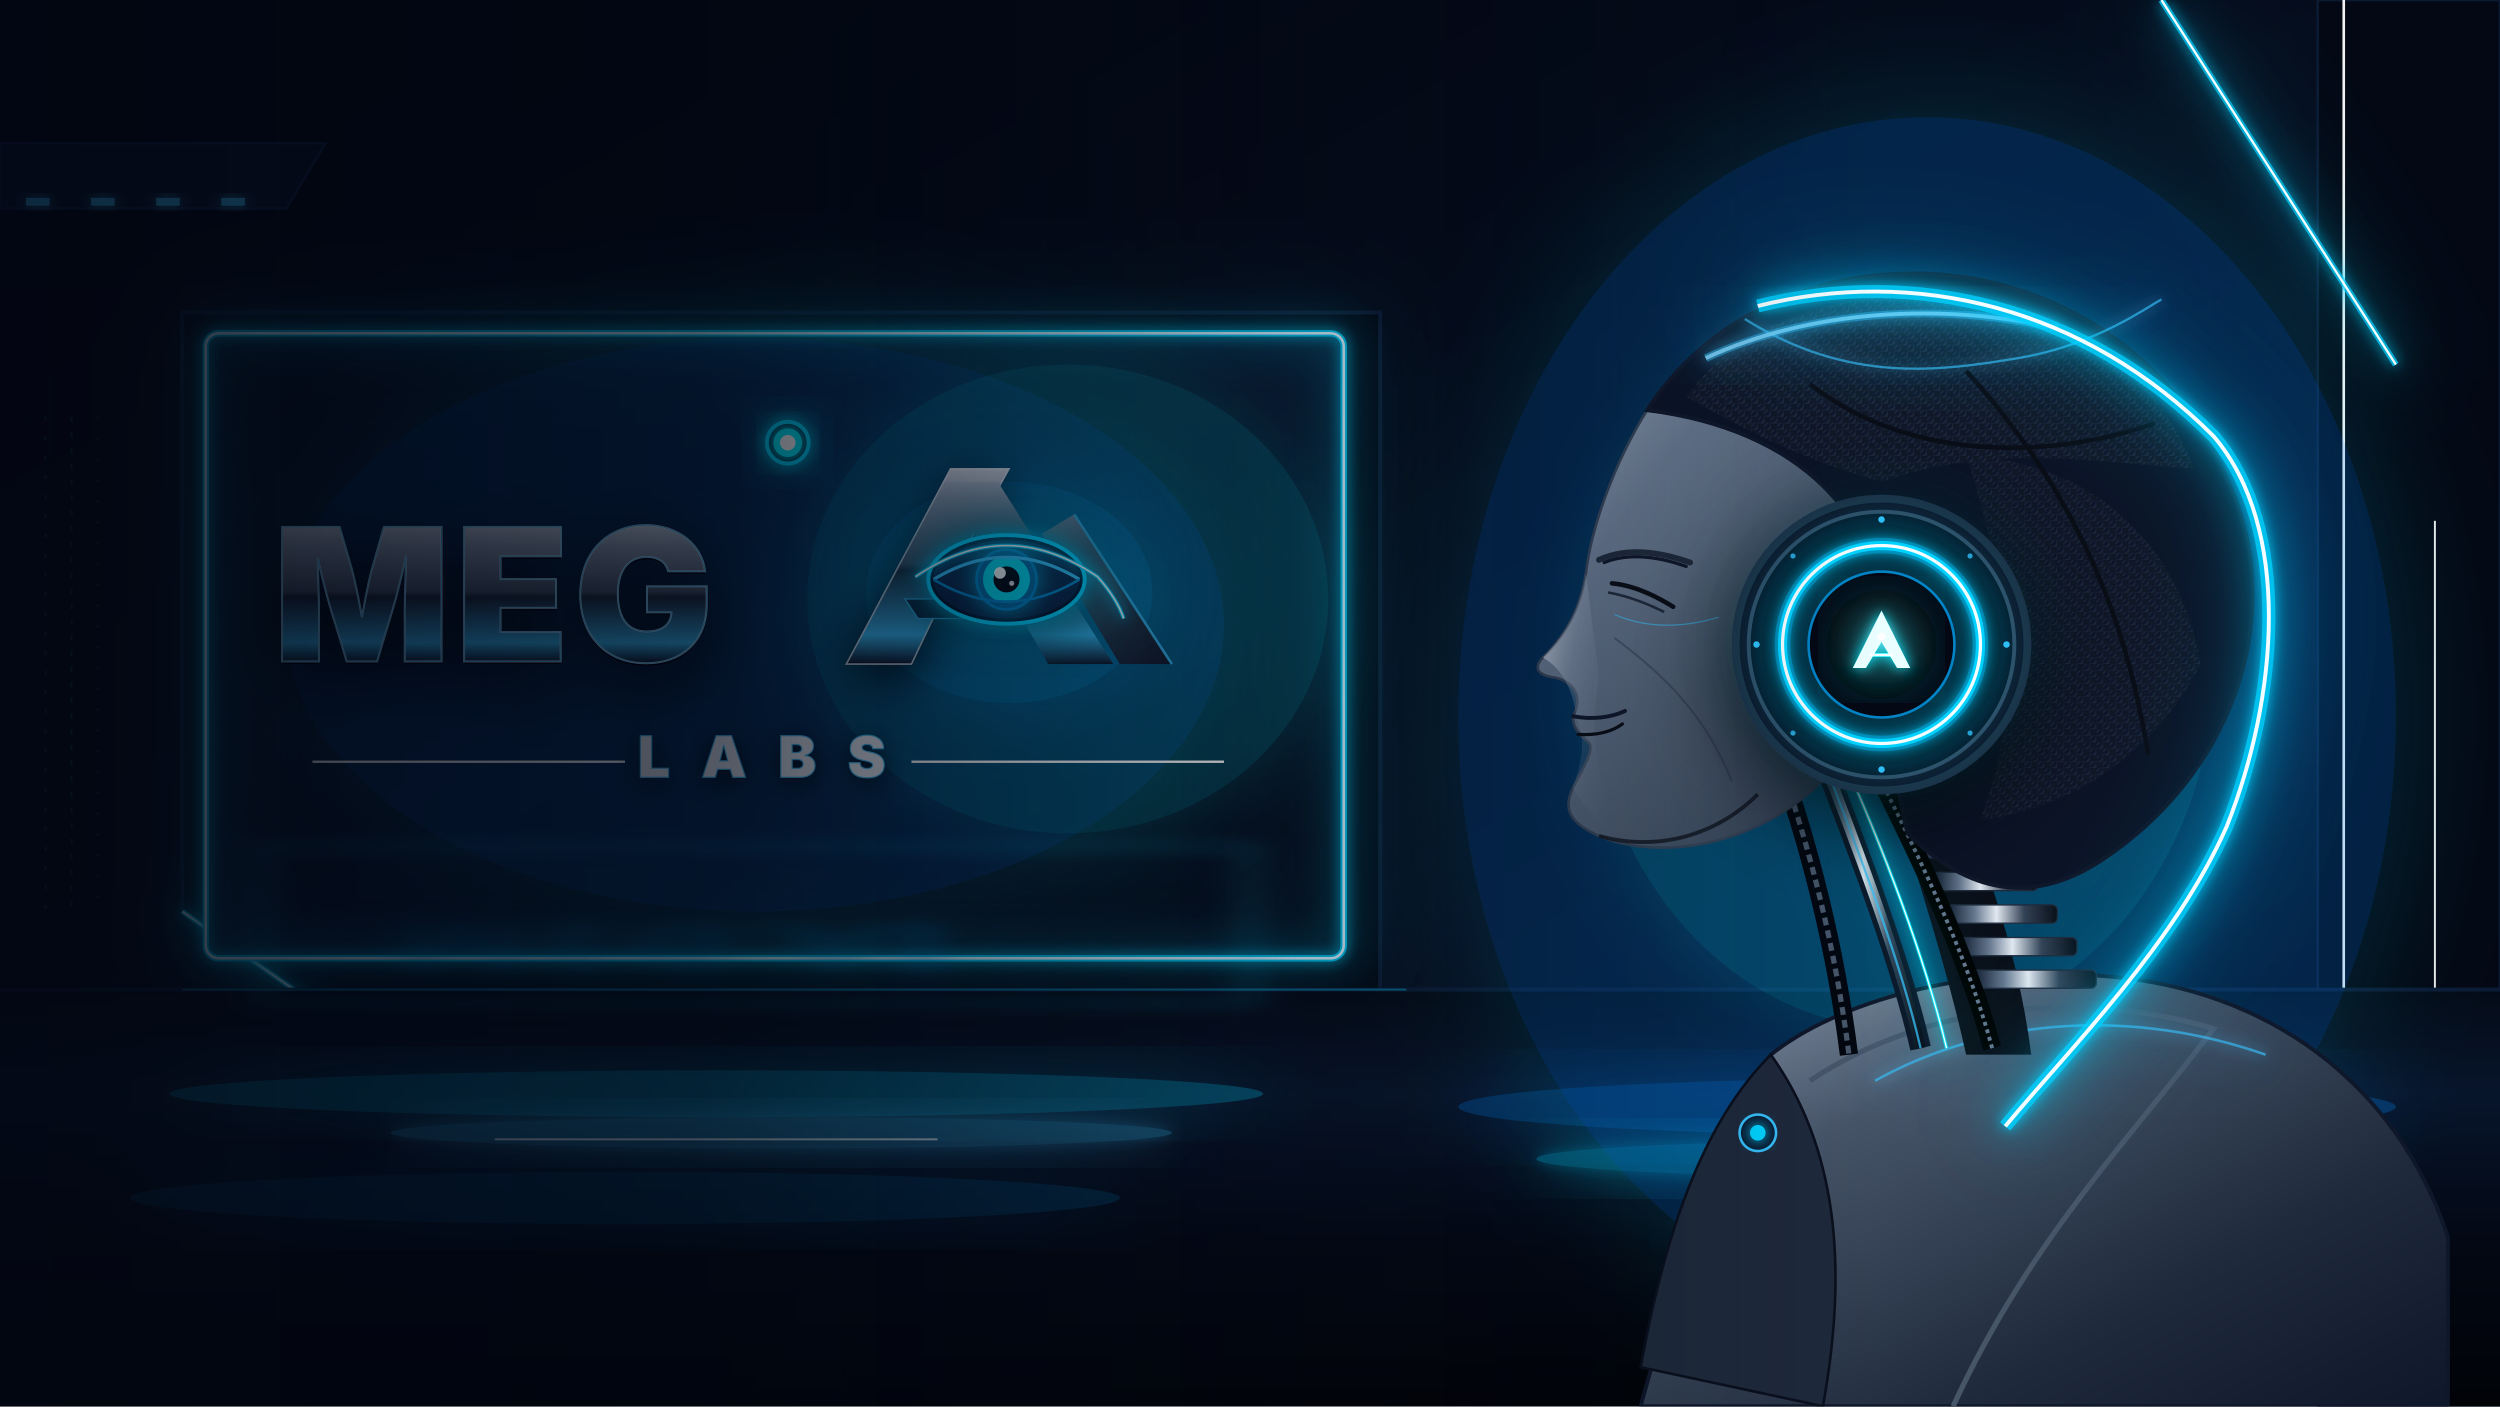
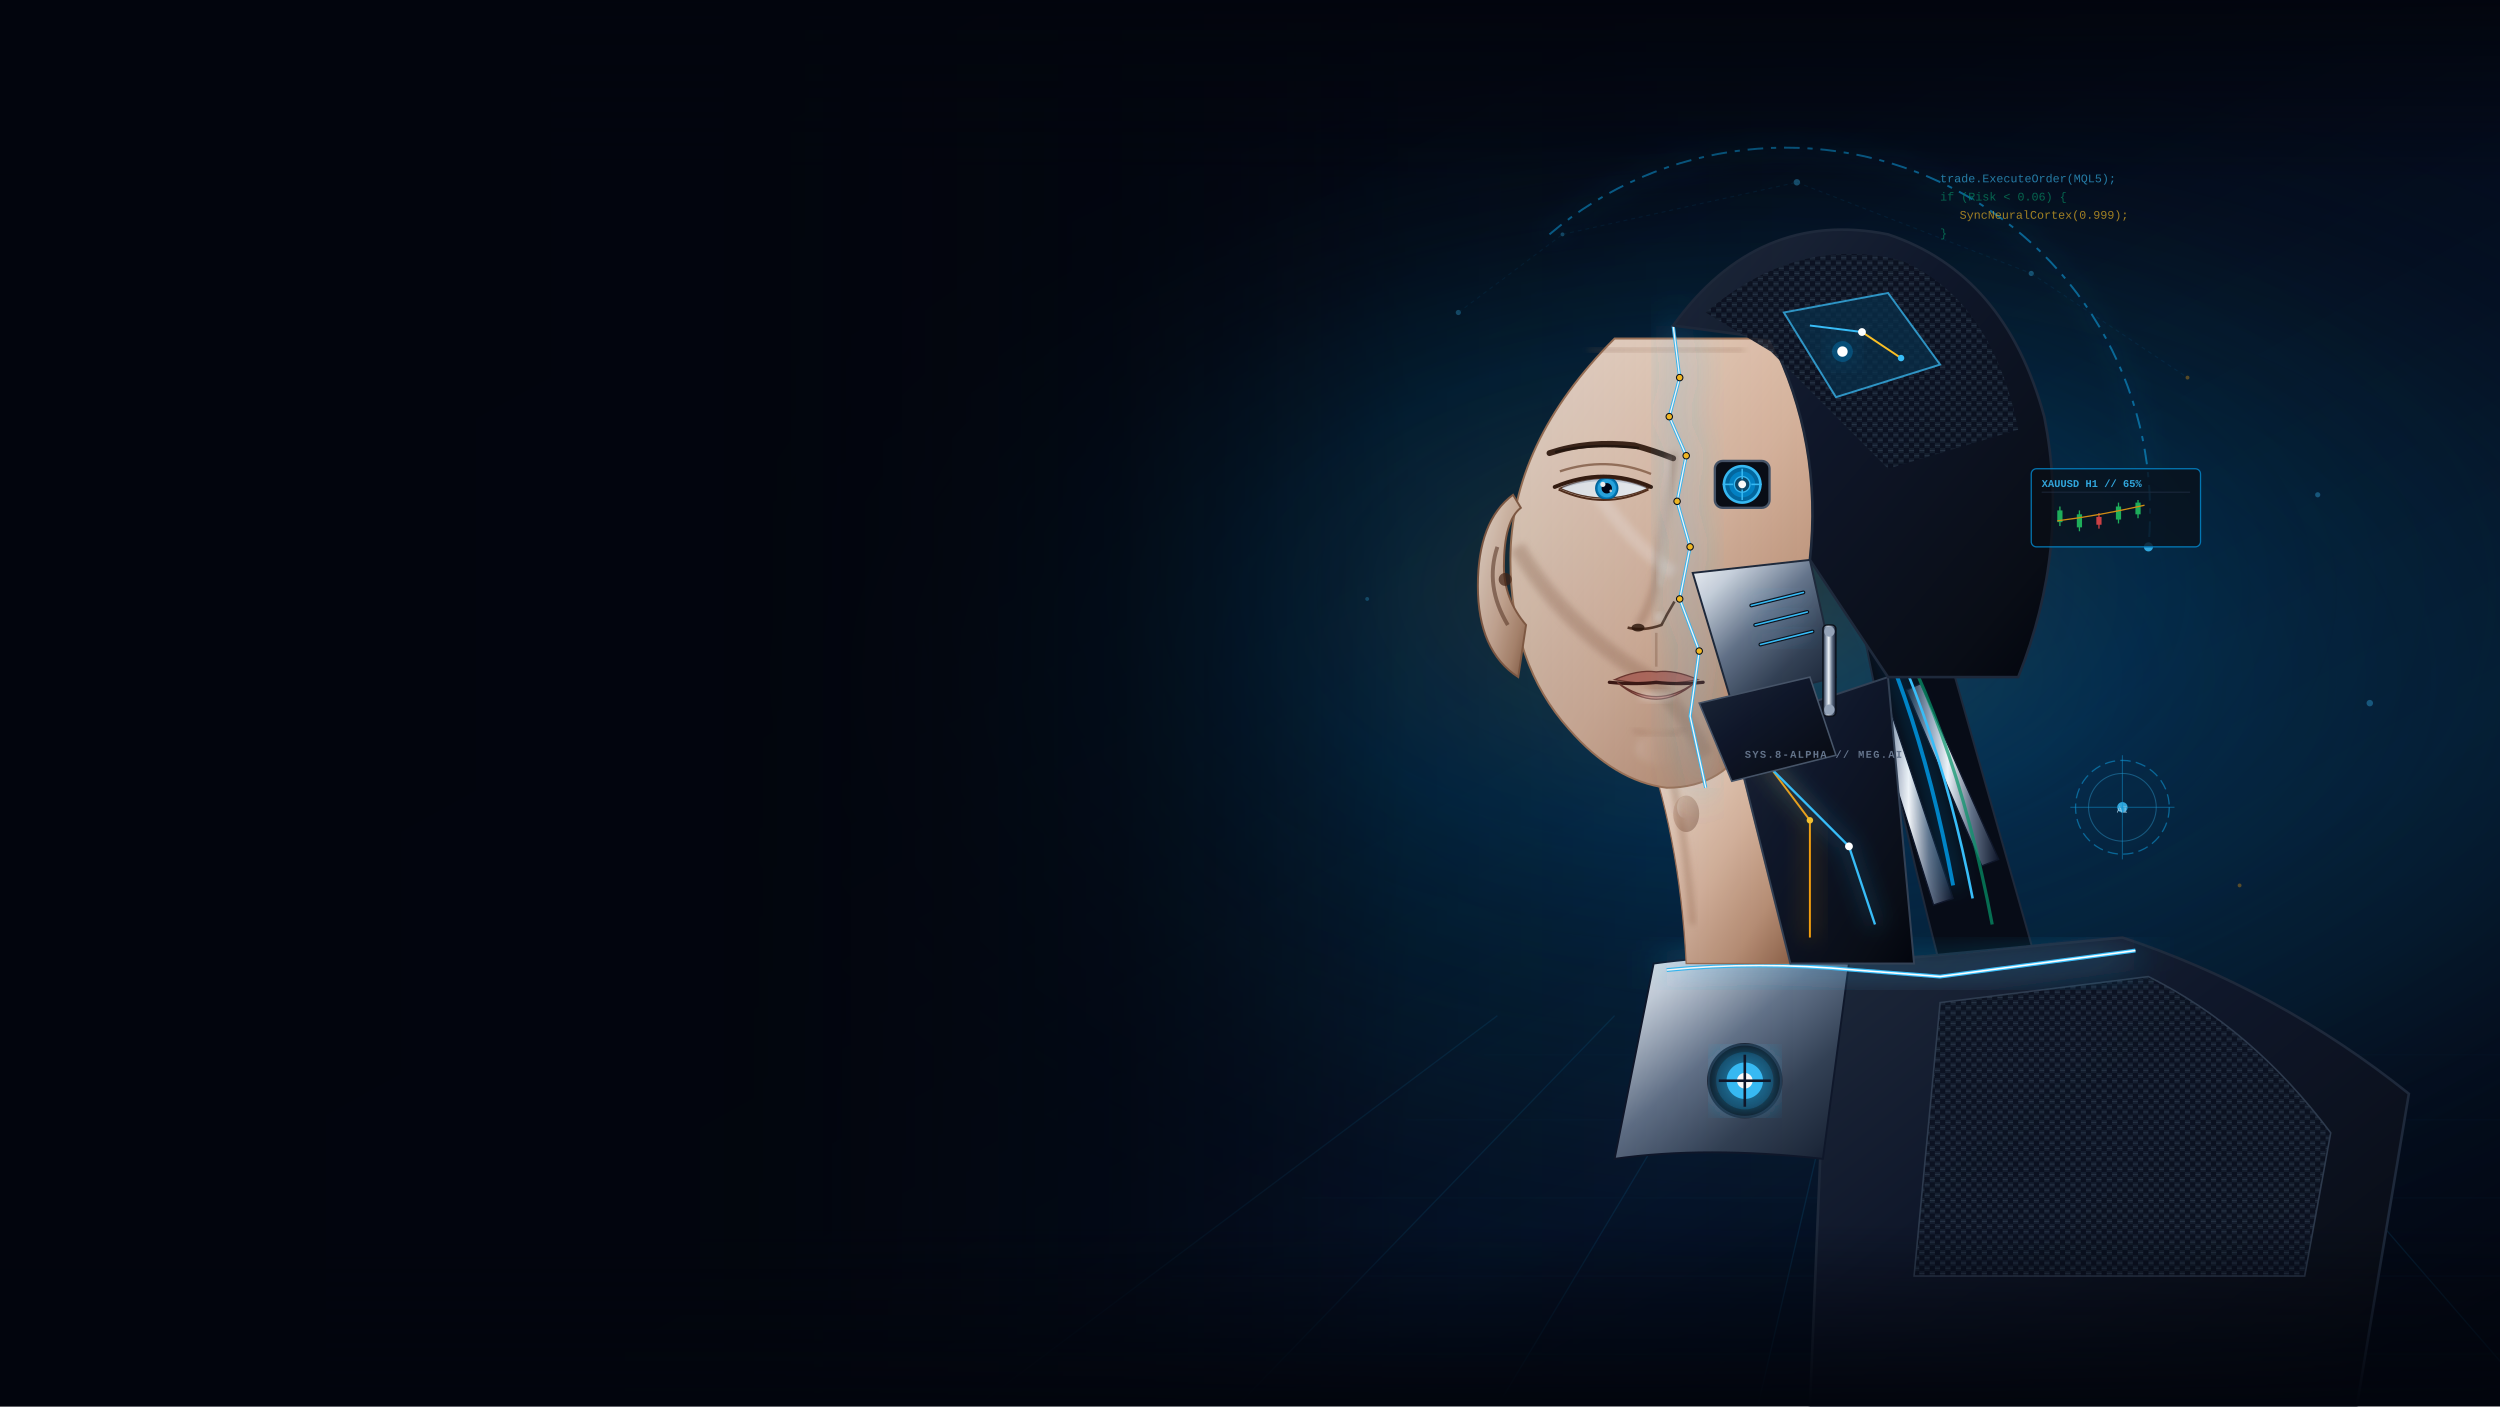
<svg xmlns="http://www.w3.org/2000/svg" viewBox="0 0 1920 1080" width="100%" height="100%" preserveAspectRatio="xMidYMid slice">
  <defs>
-     <linearGradient id="bgChamber" x1="0%" y1="0%" x2="100%" y2="100%">
+     <linearGradient id="bgCosmicChamber" x1="0%" y1="0%" x2="100%" y2="100%">
      <stop offset="0%" stop-color="#02050d" />
-       <stop offset="35%" stop-color="#040a18" />
-       <stop offset="70%" stop-color="#061226" />
-       <stop offset="100%" stop-color="#02040a" />
-     </linearGradient>
-     <linearGradient id="floorGrad" x1="0%" y1="0%" x2="0%" y2="100%">
-       <stop offset="0%" stop-color="#040b17" />
-       <stop offset="25%" stop-color="#07152b" />
-       <stop offset="60%" stop-color="#030814" />
-       <stop offset="100%" stop-color="#010307" />
-     </linearGradient>
-     <linearGradient id="wallPanelBg" x1="0%" y1="0%" x2="100%" y2="100%">
-       <stop offset="0%" stop-color="#050d1d" />
-       <stop offset="50%" stop-color="#08152b" />
-       <stop offset="100%" stop-color="#040a17" />
-     </linearGradient>
-     <pattern id="carbonFiberPattern" width="10" height="10" patternUnits="userSpaceOnUse">
-       <rect width="10" height="10" fill="#111827" />
-       <rect x="0" y="0" width="5" height="5" fill="#1f293d" />
-       <rect x="5" y="5" width="5" height="5" fill="#1f293d" />
-       <rect x="0" y="0" width="4.5" height="4.5" fill="#0f172a" />
-       <rect x="5" y="5" width="4.5" height="4.5" fill="#0f172a" />
-       <path d="M 0,2.5 L 2.5,0 M 2.5,5 L 5,2.5 M 5,7.5 L 7.5,5 M 7.5,10 L 10,7.5" stroke="#334155" stroke-width="0.75" opacity="0.6" />
-     </pattern>
-     <linearGradient id="chromeBevel" x1="0%" y1="0%" x2="0%" y2="100%">
-       <stop offset="0%" stop-color="#cbd5e1" />
-       <stop offset="15%" stop-color="#94a3b8" />
-       <stop offset="48%" stop-color="#475569" />
-       <stop offset="52%" stop-color="#1e293b" />
-       <stop offset="85%" stop-color="#38bdf8" />
+       <stop offset="40%" stop-color="#030816" />
+       <stop offset="75%" stop-color="#051329" />
+       <stop offset="100%" stop-color="#02050e" />
+     </linearGradient>
+     <radialGradient id="cyberAura" cx="72%" cy="48%" r="55%">
+       <stop offset="0%" stop-color="#0284c7" stop-opacity="0.32" />
+       <stop offset="25%" stop-color="#0369a1" stop-opacity="0.22" />
+       <stop offset="55%" stop-color="#0e7490" stop-opacity="0.10" />
+       <stop offset="85%" stop-color="#02050d" stop-opacity="0" />
+     </radialGradient>
+     <radialGradient id="neuralWarmGlow" cx="68%" cy="42%" r="35%">
+       <stop offset="0%" stop-color="#f59e0b" stop-opacity="0.18" />
+       <stop offset="50%" stop-color="#0284c7" stop-opacity="0.08" />
+       <stop offset="100%" stop-color="#02050d" stop-opacity="0" />
+     </radialGradient>
+     <linearGradient id="skinFaceLight" x1="0%" y1="0%" x2="100%" y2="100%">
+       <stop offset="0%" stop-color="#fae8dc" />
+       <stop offset="25%" stop-color="#ebd2c0" />
+       <stop offset="55%" stop-color="#d6b39d" />
+       <stop offset="80%" stop-color="#b88f76" />
+       <stop offset="100%" stop-color="#8c6149" />
+     </linearGradient>
+     <linearGradient id="skinShadow" x1="0%" y1="0%" x2="100%" y2="100%">
+       <stop offset="0%" stop-color="#c89f84" />
+       <stop offset="45%" stop-color="#9a6e55" />
+       <stop offset="85%" stop-color="#67412f" />
+       <stop offset="100%" stop-color="#3d2319" />
+     </linearGradient>
+     <linearGradient id="skinSpecular" x1="0%" y1="0%" x2="100%" y2="0%">
+       <stop offset="0%" stop-color="#ffffff" stop-opacity="0.45" />
+       <stop offset="50%" stop-color="#fae8dc" stop-opacity="0.1" />
+       <stop offset="100%" stop-color="#d6b39d" stop-opacity="0" />
+     </linearGradient>
+     <linearGradient id="titaniumSheen" x1="0%" y1="0%" x2="100%" y2="100%">
+       <stop offset="0%" stop-color="#f8fafc" />
+       <stop offset="18%" stop-color="#cbd5e1" />
+       <stop offset="45%" stop-color="#64748b" />
+       <stop offset="70%" stop-color="#334155" />
+       <stop offset="90%" stop-color="#1e293b" />
      <stop offset="100%" stop-color="#0f172a" />
    </linearGradient>
-     <linearGradient id="chromeSteel" x1="0%" y1="0%" x2="100%" y2="100%">
-       <stop offset="0%" stop-color="#94a3b8" />
-       <stop offset="30%" stop-color="#475569" />
-       <stop offset="70%" stop-color="#1e293b" />
+     <linearGradient id="darkArmorPlating" x1="0%" y1="0%" x2="100%" y2="100%">
+       <stop offset="0%" stop-color="#1e293b" />
+       <stop offset="40%" stop-color="#0f172a" />
+       <stop offset="85%" stop-color="#090d16" />
+       <stop offset="100%" stop-color="#02050d" />
+     </linearGradient>
+     <linearGradient id="beveledEdge" x1="0%" y1="0%" x2="0%" y2="100%">
+       <stop offset="0%" stop-color="#38bdf8" stop-opacity="0.8" />
+       <stop offset="50%" stop-color="#94a3b8" />
      <stop offset="100%" stop-color="#0f172a" />
    </linearGradient>
-     <linearGradient id="pistonSteel" x1="0%" y1="0%" x2="100%" y2="0%">
-       <stop offset="0%" stop-color="#0f172a" />
-       <stop offset="25%" stop-color="#64748b" />
-       <stop offset="45%" stop-color="#e2e8f0" />
-       <stop offset="70%" stop-color="#334155" />
-       <stop offset="100%" stop-color="#090d16" />
-     </linearGradient>
-     <linearGradient id="synthSkin" x1="0%" y1="0%" x2="100%" y2="100%">
-       <stop offset="0%" stop-color="#94a3b8" />
-       <stop offset="25%" stop-color="#64748b" />
-       <stop offset="60%" stop-color="#475569" />
-       <stop offset="85%" stop-color="#334155" />
-       <stop offset="100%" stop-color="#1e293b" />
-     </linearGradient>
-     <linearGradient id="faceHighlight" x1="0%" y1="0%" x2="100%" y2="50%">
-       <stop offset="0%" stop-color="#e2e8f0" stop-opacity="0.9" />
-       <stop offset="35%" stop-color="#94a3b8" stop-opacity="0.4" />
-       <stop offset="100%" stop-color="#334155" stop-opacity="0" />
-     </linearGradient>
-     <linearGradient id="neonGlowGrad" x1="0%" y1="0%" x2="100%" y2="0%">
-       <stop offset="0%" stop-color="#00f0ff" />
-       <stop offset="50%" stop-color="#00aaff" />
-       <stop offset="100%" stop-color="#0055ff" />
-     </linearGradient>
-     <linearGradient id="neonCyanVibrant" x1="0%" y1="0%" x2="100%" y2="100%">
+     <linearGradient id="hydraulicPiston" x1="0%" y1="0%" x2="100%" y2="0%">
+       <stop offset="0%" stop-color="#1e293b" />
+       <stop offset="25%" stop-color="#94a3b8" />
+       <stop offset="45%" stop-color="#f1f5f9" />
+       <stop offset="70%" stop-color="#64748b" />
+       <stop offset="100%" stop-color="#0f172a" />
+     </linearGradient>
+     <linearGradient id="cyanNeonBeam" x1="0%" y1="0%" x2="100%" y2="0%">
      <stop offset="0%" stop-color="#38bdf8" />
      <stop offset="50%" stop-color="#0284c7" />
      <stop offset="100%" stop-color="#0369a1" />
    </linearGradient>
-     <filter id="intenseNeon" x="-60%" y="-60%" width="220%" height="220%">
-       <feGaussianBlur stdDeviation="5" result="blur1" />
-       <feGaussianBlur stdDeviation="16" result="blur2" />
-       <feGaussianBlur stdDeviation="36" result="blur3" />
-       <feMerge>
-         <feMergeNode in="blur3" />
-         <feMergeNode in="blur2" />
-         <feMergeNode in="blur1" />
-         <feMergeNode in="SourceGraphic" />
-       </feMerge>
-     </filter>
-     <filter id="softBlueAtmosphere" x="-50%" y="-50%" width="200%" height="200%">
-       <feGaussianBlur stdDeviation="30" result="blur" />
+     <linearGradient id="emeraldNeonBeam" x1="0%" y1="0%" x2="100%" y2="0%">
+       <stop offset="0%" stop-color="#34d399" />
+       <stop offset="50%" stop-color="#059669" />
+       <stop offset="100%" stop-color="#064e3b" />
+     </linearGradient>
+     <pattern id="carbonMesh" width="8" height="8" patternUnits="userSpaceOnUse">
+       <rect width="8" height="8" fill="#0b1120" />
+       <rect x="0" y="0" width="4" height="4" fill="#1e293b" opacity="0.6" />
+       <rect x="4" y="4" width="4" height="4" fill="#1e293b" opacity="0.6" />
+       <line x1="0" y1="2" x2="4" y2="2" stroke="#334155" stroke-width="0.5" />
+       <line x1="4" y1="6" x2="8" y2="6" stroke="#334155" stroke-width="0.5" />
+     </pattern>
+     <filter id="softGlow" x="-30%" y="-30%" width="160%" height="160%">
+       <feGaussianBlur stdDeviation="8" result="blur" />
      <feMerge>
        <feMergeNode in="blur" />
        <feMergeNode in="SourceGraphic" />
      </feMerge>
    </filter>
-     <filter id="bloomWide" x="-100%" y="-100%" width="300%" height="300%">
-       <feGaussianBlur stdDeviation="50" result="blur" />
-       <feColorMatrix type="matrix" values="0 0 0 0 0  0 0 0 0 0.8  0 0 0 0 1  0 0 0 0.8 0" />
+     <filter id="strongGlow" x="-50%" y="-50%" width="200%" height="200%">
+       <feGaussianBlur stdDeviation="16" result="blur1" />
+       <feGaussianBlur stdDeviation="6" result="blur2" />
      <feMerge>
-         <feMergeNode />
+         <feMergeNode in="blur1" />
+         <feMergeNode in="blur2" />
        <feMergeNode in="SourceGraphic" />
      </feMerge>
    </filter>
-     <filter id="floorReflectionBlur" x="-30%" y="-30%" width="160%" height="160%">
-       <feGaussianBlur stdDeviation="14" result="blur" />
-       <feMerge>
-         <feMergeNode in="blur" />
-       </feMerge>
+     <filter id="hudBlur" x="-20%" y="-20%" width="140%" height="140%">
+       <feGaussianBlur stdDeviation="2.5" />
    </filter>
  </defs>
-   <rect width="1920" height="1080" fill="url(#bgChamber)" />
-   <g transform="translate(0, 0)">
-     <rect x="0" y="0" width="240" height="220" fill="#020610" />
-     <path d="M 0,160 L 220,160 L 250,110 L 0,110 Z" fill="#071328" stroke="#0e2244" stroke-width="2" />
-     <rect x="20" y="152" width="18" height="6" fill="#38bdf8" filter="url(#intenseNeon)" />
-     <rect x="70" y="152" width="18" height="6" fill="#38bdf8" filter="url(#intenseNeon)" />
-     <rect x="120" y="152" width="18" height="6" fill="#38bdf8" filter="url(#intenseNeon)" />
-     <rect x="170" y="152" width="18" height="6" fill="#38bdf8" filter="url(#intenseNeon)" />
+   <rect width="1920" height="1080" fill="url(#bgCosmicChamber)" />
+   <rect width="1920" height="1080" fill="url(#cyberAura)" />
+   <rect width="1920" height="1080" fill="url(#neuralWarmGlow)" />
+   <g opacity="0.12" stroke="#0ea5e9" stroke-width="1">
+     <line x1="750" y1="1080" x2="1150" y2="780" />
+     <line x1="950" y1="1080" x2="1240" y2="780" />
+     <line x1="1150" y1="1080" x2="1330" y2="780" />
+     <line x1="1350" y1="1080" x2="1420" y2="780" />
+     <line x1="1550" y1="1080" x2="1510" y2="780" />
+     <line x1="1750" y1="1080" x2="1600" y2="780" />
+     <line x1="1950" y1="1080" x2="1690" y2="780" />
+     <line x1="800" y1="1040" x2="1920" y2="1040" stroke-opacity="0.3" />
+     <line x1="900" y1="980" x2="1920" y2="980" stroke-opacity="0.25" />
+     <line x1="1000" y1="920" x2="1920" y2="920" stroke-opacity="0.2" />
+     <line x1="1080" y1="860" x2="1920" y2="860" stroke-opacity="0.15" />
+     <line x1="1140" y1="810" x2="1920" y2="810" stroke-opacity="0.1" />
  </g>
-   <g transform="translate(1780, 0)">
-     <rect x="0" y="0" width="140" height="1080" fill="#030814" stroke="#0b1a33" stroke-width="2" />
-     <line x1="20" y1="0" x2="20" y2="780" stroke="#00d2ff" stroke-width="6" opacity="0.9" filter="url(#intenseNeon)" />
-     <line x1="20" y1="0" x2="20" y2="780" stroke="#ffffff" stroke-width="2" opacity="0.95" />
-     <line x1="90" y1="400" x2="90" y2="780" stroke="#0088ff" stroke-width="4" opacity="0.8" filter="url(#intenseNeon)" />
-     <line x1="90" y1="400" x2="90" y2="780" stroke="#ffffff" stroke-width="1.5" opacity="0.9" />
-     <line x1="-120" y1="0" x2="60" y2="280" stroke="#00d2ff" stroke-width="5" opacity="0.8" filter="url(#intenseNeon)" />
-     <line x1="-120" y1="0" x2="60" y2="280" stroke="#ffffff" stroke-width="1.8" opacity="0.95" />
+   <g opacity="0.35">
+     <circle cx="1120" cy="240" r="2" fill="#38bdf8" />
+     <circle cx="1200" cy="180" r="1.5" fill="#38bdf8" />
+     <circle cx="1380" cy="140" r="2.5" fill="#38bdf8" />
+     <circle cx="1560" cy="210" r="2" fill="#38bdf8" />
+     <circle cx="1680" cy="290" r="1.5" fill="#f59e0b" />
+     <circle cx="1780" cy="380" r="2" fill="#38bdf8" />
+     <circle cx="1050" cy="460" r="1.5" fill="#38bdf8" />
+     <circle cx="1820" cy="540" r="2.5" fill="#38bdf8" />
+     <circle cx="1720" cy="680" r="1.5" fill="#f59e0b" />
+     <line x1="1120" y1="240" x2="1200" y2="180" stroke="#0284c7" stroke-width="0.8" opacity="0.3" stroke-dasharray="3,3" />
+     <line x1="1200" y1="180" x2="1380" y2="140" stroke="#0284c7" stroke-width="0.8" opacity="0.3" stroke-dasharray="3,3" />
+     <line x1="1380" y1="140" x2="1560" y2="210" stroke="#0284c7" stroke-width="0.8" opacity="0.3" stroke-dasharray="3,3" />
+     <line x1="1560" y1="210" x2="1680" y2="290" stroke="#0284c7" stroke-width="0.8" opacity="0.3" stroke-dasharray="3,3" />
  </g>
-   <g opacity="0.25" transform="translate(20, 320)">
-     <rect x="0" y="0" width="80" height="380" fill="#030914" />
-     <line x1="15" y1="0" x2="15" y2="380" stroke="#38bdf8" stroke-dasharray="3,12" stroke-width="1.5" />
-     <line x1="35" y1="0" x2="35" y2="380" stroke="#38bdf8" stroke-dasharray="4,8" stroke-width="1.5" />
-     <line x1="55" y1="0" x2="55" y2="380" stroke="#38bdf8" stroke-dasharray="2,14" stroke-width="1.5" />
+   <g id="humanCyborgEntity" transform="translate(10, 0)">
+     <g id="spinalExoskeleton">
+       <path d="M 1480 480 Q 1520 620 1560 760 L 1490 780 Q 1450 630 1420 480 Z" fill="#070c17" stroke="#1e293b" stroke-width="1.5" />
+       <path d="M 1440 540 L 1490 690 L 1475 695 L 1428 545 Z" fill="url(#hydraulicPiston)" stroke="#0f172a" stroke-width="1" />
+       <path d="M 1465 525 L 1525 660 L 1512 665 L 1454 530 Z" fill="url(#hydraulicPiston)" stroke="#0f172a" stroke-width="1" />
+       <path d="M 1400 420 Q 1460 520 1490 680" fill="none" stroke="#0284c7" stroke-width="3" filter="url(#softGlow)" />
+       <path d="M 1412 430 Q 1475 535 1505 690" fill="none" stroke="#38bdf8" stroke-width="2" />
+       <path d="M 1424 445 Q 1490 550 1520 710" fill="none" stroke="#059669" stroke-width="2.5" opacity="0.7" />
+     </g>
+     <g id="torsoArmor">
+       <path d="M 1410 740 L 1620 720 Q 1740 760 1840 840 L 1800 1080 L 1380 1080 L 1390 840 Z" fill="url(#darkArmorPlating)" stroke="#1e293b" stroke-width="2" />
+       <path d="M 1480 770 L 1640 750 Q 1720 790 1780 870 L 1760 980 L 1460 980 Z" fill="url(#carbonMesh)" opacity="0.85" stroke="#334155" stroke-width="1.2" />
+       <path d="M 1260 740 Q 1330 730 1410 740 L 1390 890 Q 1300 880 1230 890 Z" fill="url(#titaniumSheen)" stroke="#0f172a" stroke-width="1.5" />
+       <path d="M 1270 745 Q 1340 738 1415 745 L 1480 750 L 1630 730" fill="none" stroke="#38bdf8" stroke-width="3" filter="url(#strongGlow)" />
+       <path d="M 1270 745 Q 1340 738 1415 745 L 1480 750 L 1630 730" fill="none" stroke="#ffffff" stroke-width="1.2" />
+       <g transform="translate(1330, 830)">
+         <circle cx="0" cy="0" r="28" fill="#090d16" stroke="#1e293b" stroke-width="2" />
+         <circle cx="0" cy="0" r="22" fill="#0284c7" opacity="0.25" />
+         <circle cx="0" cy="0" r="14" fill="#38bdf8" filter="url(#strongGlow)" />
+         <circle cx="0" cy="0" r="6" fill="#ffffff" />
+         <line x1="-20" y1="0" x2="20" y2="0" stroke="#0f172a" stroke-width="2" />
+         <line x1="0" y1="-20" x2="0" y2="20" stroke="#0f172a" stroke-width="2" />
+       </g>
+     </g>
+     <g id="neckBiomech">
+       <path d="M 1250 560 Q 1280 640 1285 740 L 1365 740 Q 1340 640 1320 560 Z" fill="url(#skinFaceLight)" stroke="#9a6e55" stroke-width="1" />
+       <path d="M 1270 580 Q 1285 640 1290 710" fill="none" stroke="#9a6e55" stroke-width="4" opacity="0.5" filter="url(#hudBlur)" />
+       <ellipse cx="1285" cy="625" rx="10" ry="14" fill="url(#skinShadow)" opacity="0.4" />
+       <ellipse cx="1283" cy="620" rx="5" ry="8" fill="url(#skinSpecular)" opacity="0.6" />
+       <path d="M 1320 560 L 1440 520 L 1460 740 L 1365 740 Z" fill="url(#darkArmorPlating)" stroke="#334155" stroke-width="1.5" />
+       <path d="M 1335 570 L 1380 630 L 1380 720" fill="none" stroke="#f59e0b" stroke-width="1.5" filter="url(#softGlow)" />
+       <circle cx="1380" cy="630" r="2.5" fill="#fbbf24" />
+       <path d="M 1350 590 L 1410 650 L 1430 710" fill="none" stroke="#38bdf8" stroke-width="1.8" filter="url(#softGlow)" />
+       <circle cx="1410" cy="650" r="3" fill="#ffffff" />
+     </g>
+     <g id="humanFaceHalf">
+       <path d="M 1230 260 Q 1150 340 1150 430 Q 1150 510 1195 560 Q 1230 600 1270 605 Q 1315 605 1335 565 Q 1365 520 1380 430 Q 1390 340 1350 260 Z" fill="url(#skinFaceLight)" stroke="#a4785c" stroke-width="1.5" />
+       <path d="M 1155 420 Q 1190 480 1255 520 Q 1280 540 1300 580" fill="none" stroke="#8c6149" stroke-width="12" opacity="0.3" filter="url(#hudBlur)" />
+       <path d="M 1210 370 Q 1245 420 1275 440" fill="none" stroke="#ffffff" stroke-width="10" opacity="0.25" filter="url(#hudBlur)" />
+       <path d="M 1210 270 Q 1270 265 1330 270" fill="none" stroke="#8c6149" stroke-width="5" opacity="0.35" filter="url(#hudBlur)" />
+       <path d="M 1180 348 Q 1210 338 1245 342 Q 1260 346 1275 352" fill="none" stroke="#3f271a" stroke-width="4.5" stroke-linecap="round" />
+       <path d="M 1185 347 Q 1212 340 1248 344" fill="none" stroke="#26170e" stroke-width="2" stroke-linecap="round" />
+       <g id="humanEyeLeft">
+         <path d="M 1188 375 Q 1222 360 1256 375 Q 1222 390 1188 375 Z" fill="#f1f5f9" stroke="#5c3a28" stroke-width="1" />
+         <path d="M 1190 374 Q 1222 363 1254 374" fill="none" stroke="#94a3b8" stroke-width="2" opacity="0.4" />
+         <circle cx="1224" cy="375" r="9" fill="#0369a1" />
+         <circle cx="1224" cy="375" r="8" fill="#0284c7" />
+         <circle cx="1224" cy="375" r="7" fill="#38bdf8" opacity="0.75" />
+         <circle cx="1224" cy="375" r="4" fill="#020617" />
+         <circle cx="1221" cy="372" r="2" fill="#ffffff" />
+         <circle cx="1227" cy="377" r="1" fill="#ffffff" opacity="0.8" />
+         <path d="M 1184 374 Q 1222 358 1258 374" fill="none" stroke="#381e11" stroke-width="3" stroke-linecap="round" />
+         <path d="M 1187 376 Q 1222 392 1256 376" fill="none" stroke="#58311d" stroke-width="1.5" />
+         <path d="M 1188 362 Q 1224 350 1258 364" fill="none" stroke="#7c5137" stroke-width="1.8" opacity="0.7" />
+       </g>
+       <g id="humanNose">
+         <path d="M 1276 348 Q 1268 400 1262 445 Q 1256 470 1248 480" fill="none" stroke="#8c6149" stroke-width="6" opacity="0.35" filter="url(#hudBlur)" />
+         <path d="M 1272 352 Q 1268 400 1264 450" fill="none" stroke="#ffffff" stroke-width="4" opacity="0.35" filter="url(#hudBlur)" />
+         <path d="M 1240 482 Q 1252 485 1266 480 Q 1270 472 1276 462" fill="none" stroke="#5c3a28" stroke-width="2" />
+         <ellipse cx="1248" cy="482" rx="5" ry="3" fill="#2b1408" opacity="0.8" />
+         <circle cx="1264" cy="474" r="3" fill="#ffffff" opacity="0.4" filter="url(#hudBlur)" />
+       </g>
+       <g id="humanLips">
+         <line x1="1262" y1="486" x2="1262" y2="512" stroke="#8c6149" stroke-width="2" opacity="0.4" />
+         <path d="M 1230 522 Q 1248 514 1262 516 Q 1276 514 1294 522 Q 1262 528 1230 522 Z" fill="#b46d60" stroke="#713930" stroke-width="1" />
+         <path d="M 1226 524 Q 1246 526 1262 524 Q 1278 526 1298 524" fill="none" stroke="#3f1a14" stroke-width="2.5" stroke-linecap="round" />
+         <path d="M 1232 524 Q 1262 546 1292 524 Q 1262 550 1232 524 Z" fill="#c47a6d" stroke="#713930" stroke-width="1" />
+         <ellipse cx="1262" cy="535" rx="14" ry="4" fill="#ffffff" opacity="0.3" filter="url(#hudBlur)" />
+         <ellipse cx="1264" cy="575" rx="18" ry="12" fill="url(#skinSpecular)" opacity="0.35" filter="url(#hudBlur)" />
+         <path d="M 1244 560 Q 1264 570 1284 560" fill="none" stroke="#8c6149" stroke-width="3" opacity="0.3" filter="url(#hudBlur)" />
+       </g>
+       <g id="humanEarLeft">
+         <path d="M 1152 380 Q 1125 400 1125 450 Q 1125 500 1156 520 L 1162 480 Q 1145 460 1145 435 Q 1145 400 1158 390 Z" fill="url(#skinFaceLight)" stroke="#8c6149" stroke-width="1.5" />
+         <path d="M 1140 420 Q 1130 450 1148 480" fill="none" stroke="#67412f" stroke-width="3" opacity="0.6" />
+         <circle cx="1146" cy="445" r="5" fill="#4a2617" opacity="0.7" />
+       </g>
+     </g>
+     <g id="roboticCranialHalf">
+       <path d="M 1275 250 L 1280 290 L 1272 320 L 1285 350 L 1278 385 L 1288 420 L 1280 460 L 1295 500 L 1288 550 L 1300 605" fill="none" stroke="#38bdf8" stroke-width="2.5" filter="url(#strongGlow)" />
+       <path d="M 1275 250 L 1280 290 L 1272 320 L 1285 350 L 1278 385 L 1288 420 L 1280 460 L 1295 500 L 1288 550 L 1300 605" fill="none" stroke="#ffffff" stroke-width="1" />
+       <circle cx="1280" cy="290" r="2.5" fill="#fbbf24" stroke="#090d16" stroke-width="0.8" />
+       <circle cx="1272" cy="320" r="2.5" fill="#fbbf24" stroke="#090d16" stroke-width="0.8" />
+       <circle cx="1285" cy="350" r="2.5" fill="#fbbf24" stroke="#090d16" stroke-width="0.8" />
+       <circle cx="1278" cy="385" r="2.5" fill="#fbbf24" stroke="#090d16" stroke-width="0.8" />
+       <circle cx="1288" cy="420" r="2.5" fill="#fbbf24" stroke="#090d16" stroke-width="0.8" />
+       <circle cx="1280" cy="460" r="2.5" fill="#fbbf24" stroke="#090d16" stroke-width="0.8" />
+       <circle cx="1295" cy="500" r="2.5" fill="#fbbf24" stroke="#090d16" stroke-width="0.8" />
+       <path d="M 1275 250 Q 1340 160 1440 180 Q 1530 210 1560 320 Q 1580 420 1540 520 L 1440 520 L 1380 430 Q 1390 340 1350 260 Z" fill="url(#darkArmorPlating)" stroke="#1e293b" stroke-width="2" />
+       <path d="M 1300 240 Q 1370 180 1450 200 Q 1520 230 1540 330 L 1440 360 L 1350 270 Z" fill="url(#carbonMesh)" opacity="0.9" />
+       <g id="quantumBrainCore" transform="translate(1360, 240)">
+         <polygon points="0,0 80,-15 120,40 40,65" fill="#082f49" opacity="0.75" stroke="#38bdf8" stroke-width="1.5" />
+         <line x1="20" y1="10" x2="60" y2="15" stroke="#38bdf8" stroke-width="1.5" />
+         <line x1="60" y1="15" x2="90" y2="35" stroke="#fbbf24" stroke-width="1.5" />
+         <circle cx="60" cy="15" r="3" fill="#ffffff" filter="url(#softGlow)" />
+         <circle cx="90" cy="35" r="2.5" fill="#38bdf8" />
+         <circle cx="45" cy="30" r="8" fill="#0284c7" opacity="0.4" filter="url(#strongGlow)" />
+         <circle cx="45" cy="30" r="4" fill="#ffffff" />
+       </g>
+       <g id="bionicEyeRight" transform="translate(1325, 372)">
+         <rect x="-18" y="-18" width="42" height="36" rx="6" fill="#090d16" stroke="#475569" stroke-width="1.8" />
+         <circle cx="3" cy="0" r="14" fill="#0369a1" stroke="#38bdf8" stroke-width="2" />
+         <circle cx="3" cy="0" r="10" fill="#0284c7" />
+         <circle cx="3" cy="0" r="6" fill="#0c4a6e" stroke="#38bdf8" stroke-width="1" />
+         <circle cx="3" cy="0" r="3" fill="#ffffff" filter="url(#strongGlow)" />
+         <line x1="-12" y1="0" x2="-4" y2="0" stroke="#38bdf8" stroke-width="1.2" />
+         <line x1="10" y1="0" x2="18" y2="0" stroke="#38bdf8" stroke-width="1.2" />
+         <line x1="3" y1="-12" x2="3" y2="-4" stroke="#38bdf8" stroke-width="1.2" />
+         <line x1="3" y1="4" x2="3" y2="12" stroke="#38bdf8" stroke-width="1.2" />
+         <line x1="-35" y1="0" x2="45" y2="0" stroke="#38bdf8" stroke-width="1" opacity="0.75" filter="url(#softGlow)" />
+       </g>
+       <path d="M 1290 440 L 1380 430 L 1400 520 L 1320 540 Z" fill="url(#titaniumSheen)" stroke="#1e293b" stroke-width="1.5" />
+       <line x1="1335" y1="465" x2="1375" y2="455" stroke="#090d16" stroke-width="3" stroke-linecap="round" />
+       <line x1="1338" y1="480" x2="1378" y2="470" stroke="#090d16" stroke-width="3" stroke-linecap="round" />
+       <line x1="1342" y1="495" x2="1382" y2="485" stroke="#090d16" stroke-width="3" stroke-linecap="round" />
+       <line x1="1335" y1="465" x2="1375" y2="455" stroke="#38bdf8" stroke-width="1.2" stroke-linecap="round" filter="url(#softGlow)" />
+       <line x1="1338" y1="480" x2="1378" y2="470" stroke="#38bdf8" stroke-width="1.2" stroke-linecap="round" filter="url(#softGlow)" />
+       <line x1="1342" y1="495" x2="1382" y2="485" stroke="#38bdf8" stroke-width="1.2" stroke-linecap="round" filter="url(#softGlow)" />
+       <g id="jawPiston" transform="translate(1390, 480)">
+         <rect x="0" y="0" width="10" height="70" rx="3" fill="url(#hydraulicPiston)" stroke="#090d16" stroke-width="1" />
+         <circle cx="5" cy="5" r="4" fill="#94a3b8" />
+         <circle cx="5" cy="65" r="4" fill="#94a3b8" />
+       </g>
+       <path d="M 1295 540 L 1380 520 L 1400 580 L 1320 600 Z" fill="url(#darkArmorPlating)" stroke="#475569" stroke-width="1.2" />
+       <text x="1330" y="582" font-family="'Courier New', monospace" font-size="8" font-weight="bold" fill="#64748b" letter-spacing="1">
+         SYS.8-ALPHA // MEG.AI
+       </text>
+     </g>
+     <g id="holographicOverlays" opacity="0.85">
+       <path d="M 1180 180 A 280 280 0 0 1 1640 420" fill="none" stroke="#0ea5e9" stroke-width="1.5" stroke-dasharray="12, 6, 4, 6" opacity="0.65" filter="url(#softGlow)" />
+       <circle cx="1640" cy="420" r="3.5" fill="#38bdf8" />
+       <g transform="translate(1550, 360)">
+         <rect width="130" height="60" rx="4" fill="#090d16" fill-opacity="0.8" stroke="#0284c7" stroke-width="1" />
+         <text x="8" y="14" font-family="'Courier New', monospace" font-size="8" font-weight="bold" fill="#38bdf8">XAUUSD H1 // 65%</text>
+         <line x1="8" y1="18" x2="122" y2="18" stroke="#1e293b" stroke-width="0.8" />
+         <g transform="translate(12, 24)">
+           <line x1="10" y1="20" x2="10" y2="5" stroke="#22c55e" stroke-width="1" />
+           <rect x="8" y="8" width="4" height="9" fill="#22c55e" />
+           <line x1="25" y1="24" x2="25" y2="8" stroke="#22c55e" stroke-width="1" />
+           <rect x="23" y="11" width="4" height="10" fill="#22c55e" />
+           <line x1="40" y1="22" x2="40" y2="10" stroke="#ef4444" stroke-width="1" />
+           <rect x="38" y="13" width="4" height="6" fill="#ef4444" />
+           <line x1="55" y1="18" x2="55" y2="2" stroke="#22c55e" stroke-width="1" />
+           <rect x="53" y="5" width="4" height="10" fill="#22c55e" />
+           <line x1="70" y1="14" x2="70" y2="0" stroke="#22c55e" stroke-width="1" />
+           <rect x="68" y="2" width="4" height="9" fill="#22c55e" />
+           <path d="M 8 16 Q 40 12 75 4" fill="none" stroke="#f59e0b" stroke-width="1" />
+         </g>
+       </g>
+       <g transform="translate(1580, 580)">
+         <circle cx="40" cy="40" r="36" fill="none" stroke="#0ea5e9" stroke-width="1" stroke-dasharray="8, 4" opacity="0.6" />
+         <circle cx="40" cy="40" r="26" fill="none" stroke="#38bdf8" stroke-width="0.8" opacity="0.4" />
+         <circle cx="40" cy="40" r="4" fill="#38bdf8" />
+         <text x="40" y="44" text-anchor="middle" font-family="'Courier New', monospace" font-size="7" fill="#bae6fd">AI</text>
+         <line x1="0" y1="40" x2="80" y2="40" stroke="#0ea5e9" stroke-width="0.8" opacity="0.5" />
+         <line x1="40" y1="0" x2="40" y2="80" stroke="#0ea5e9" stroke-width="0.8" opacity="0.5" />
+       </g>
+       <g transform="translate(1480, 140)" opacity="0.75">
+         <text x="0" y="0" font-family="'Courier New', monospace" font-size="9" fill="#38bdf8">trade.ExecuteOrder(MQL5);</text>
+         <text x="0" y="14" font-family="'Courier New', monospace" font-size="9" fill="#059669">if (Risk &lt; 0.06) {</text>
+         <text x="15" y="28" font-family="'Courier New', monospace" font-size="9" fill="#fbbf24">SyncNeuralCortex(0.999);</text>
+         <text x="0" y="42" font-family="'Courier New', monospace" font-size="9" fill="#059669">}</text>
+       </g>
+     </g>
  </g>
-   <g id="megAiWallSign" transform="translate(140, 240)">
-     <path d="M 0,460 L 100,530 L 920,530 L 920,0 L 0,0 Z" fill="#030712" stroke="#0d1b33" stroke-width="3" />
-     <path d="M 0,460 L 100,530" stroke="#00d2ff" stroke-width="4" filter="url(#intenseNeon)" opacity="0.85" />
-     <path d="M 0,460 L 100,530" stroke="#ffffff" stroke-width="1.5" opacity="0.9" />
-     <rect x="18" y="16" width="874" height="480" rx="10" fill="url(#wallPanelBg)" stroke="#0e1d38" stroke-width="2" />
-     <rect x="18" y="16" width="874" height="480" rx="10" fill="none" stroke="#00d2ff" stroke-width="5" filter="url(#intenseNeon)" opacity="0.9" />
-     <rect x="18" y="16" width="874" height="480" rx="10" fill="none" stroke="#e0f2fe" stroke-width="2" opacity="0.95" />
-     <ellipse cx="440" cy="240" rx="360" ry="220" fill="#0088ff" opacity="0.2" filter="url(#bloomWide)" />
-     <ellipse cx="680" cy="220" rx="200" ry="180" fill="#00f0ff" opacity="0.18" filter="url(#softBlueAtmosphere)" />
-     <g transform="translate(70, 100)">
-       <text x="0" y="170" font-family="'Inter', system-ui, -apple-system, sans-serif" font-weight="900" font-size="142" fill="#01040a" letter-spacing="4" filter="drop-shadow(0 15px 25px rgba(0,0,0,0.95))">MEG</text>
-       <text x="0" y="168" font-family="'Inter', system-ui, -apple-system, sans-serif" font-weight="900" font-size="142" fill="url(#chromeBevel)" letter-spacing="4">MEG</text>
-       <text x="0" y="168" font-family="'Inter', system-ui, -apple-system, sans-serif" font-weight="900" font-size="142" fill="none" stroke="#e2e8f0" stroke-width="1.5" opacity="0.85" letter-spacing="4">MEG</text>
-       <text x="0" y="168" font-family="'Inter', system-ui, -apple-system, sans-serif" font-weight="900" font-size="142" fill="none" stroke="#38bdf8" stroke-width="0.8" opacity="0.9" letter-spacing="4">MEG</text>
-       <circle cx="395" y="148" r="16" fill="#031530" stroke="#00d2ff" stroke-width="3" filter="url(#intenseNeon)" />
-       <circle cx="395" y="148" r="11" fill="#00f0ff" filter="url(#intenseNeon)" />
-       <circle cx="395" y="148" r="6" fill="#ffffff" />
-       <g id="aiEyeEmblem" transform="translate(425, 0)">
-         <ellipse cx="140" cy="115" rx="110" ry="85" fill="#00aaff" opacity="0.25" filter="url(#softBlueAtmosphere)" />
-         <path d="M 95,20 L 15,170 L 65,170 L 115,65 L 140,20 Z" fill="url(#chromeBevel)" filter="drop-shadow(0 10px 18px rgba(0,0,0,0.9))" />
-         <path d="M 95,20 L 15,170 L 65,170 L 115,65 L 140,20 Z" fill="none" stroke="#e2e8f0" stroke-width="1.2" opacity="0.85" />
-         <path d="M 125,20 L 220,170 L 170,170 L 110,65 Z" fill="url(#chromeBevel)" />
-         <path d="M 190,55 L 265,170 L 225,170 L 165,70 Z" fill="url(#chromeSteel)" />
-         <path d="M 190,55 L 265,170" stroke="#38bdf8" stroke-width="2" opacity="0.8" />
-         <path d="M 60,120 L 180,120 L 170,135 L 70,135 Z" fill="#0a182e" stroke="#38bdf8" stroke-width="1" />
-         <g id="cyberEyeInA" transform="translate(138, 105)">
-           <ellipse cx="0" cy="0" rx="60" ry="34" fill="#05152d" stroke="#00d2ff" stroke-width="3" filter="url(#intenseNeon)" />
-           <ellipse cx="0" cy="0" rx="56" ry="30" fill="#0a2246" />
-           <circle cx="0" cy="0" r="24" fill="#0284c7" filter="drop-shadow(0 0 10px rgba(0,210,255,0.8))" />
-           <circle cx="0" cy="0" r="22" fill="#0369a1" />
-           <circle cx="0" cy="0" r="18" fill="#00f0ff" opacity="0.8" />
-           <circle cx="0" cy="0" r="10" fill="#010612" />
-           <circle cx="-5" cy="-5" r="4.5" fill="#ffffff" opacity="0.95" />
-           <circle cx="4" cy="3" r="2" fill="#ffffff" opacity="0.8" />
-           <path d="M -56,0 Q 0,-34 56,0" fill="none" stroke="#38bdf8" stroke-width="2.5" />
-           <path d="M -56,0 Q 0,34 56,0" fill="none" stroke="#0284c7" stroke-width="2" />
-           <path d="M -70,-2 Q 0,-50 70,-2 Q 85,15 90,30" fill="none" stroke="#00d2ff" stroke-width="3" opacity="0.9" filter="url(#intenseNeon)" />
-           <path d="M -70,-2 Q 0,-50 70,-2 Q 85,15 90,30" fill="none" stroke="#ffffff" stroke-width="1.2" opacity="0.9" />
-         </g>
-       </g>
-       <g transform="translate(0, 245)">
-         <line x1="30" y1="0" x2="270" y2="0" stroke="#00d2ff" stroke-width="4.5" filter="url(#intenseNeon)" />
-         <line x1="30" y1="0" x2="270" y2="0" stroke="#ffffff" stroke-width="1.8" />
-         <text x="375" y="12" font-family="'Inter', system-ui, -apple-system, sans-serif" font-weight="900" font-size="44" fill="#e2e8f0" letter-spacing="24" text-anchor="middle" filter="drop-shadow(0 4px 10px rgba(0,0,0,0.9))">LABS</text>
-         <text x="375" y="12" font-family="'Inter', system-ui, -apple-system, sans-serif" font-weight="900" font-size="44" fill="none" stroke="#38bdf8" stroke-width="1" opacity="0.8" letter-spacing="24" text-anchor="middle">LABS</text>
-         <line x1="490" y1="0" x2="730" y2="0" stroke="#00d2ff" stroke-width="4.5" filter="url(#intenseNeon)" />
-         <line x1="490" y1="0" x2="730" y2="0" stroke="#ffffff" stroke-width="1.8" />
-       </g>
-     </g>
-   </g>
-   <g id="reflectiveFloor">
-     <polygon points="0,760 1920,760 1920,1080 0,1080" fill="url(#floorGrad)" />
-     <line x1="0" y1="760" x2="1920" y2="760" stroke="#0b1b36" stroke-width="3" />
-     <line x1="140" y1="760" x2="1080" y2="760" stroke="#00d2ff" stroke-width="1.5" opacity="0.4" />
-     <g transform="translate(200, 770) scale(1, -0.4)" opacity="0.35" filter="url(#floorReflectionBlur)">
-       <rect x="0" y="0" width="760" height="300" fill="none" stroke="#00d2ff" stroke-width="8" />
-       <text x="100" y="150" font-family="sans-serif" font-weight="900" font-size="120" fill="#0284c7">MEG.AI</text>
-     </g>
-     <ellipse cx="550" cy="840" rx="420" ry="18" fill="#00d2ff" opacity="0.35" filter="url(#softBlueAtmosphere)" />
-     <ellipse cx="600" cy="870" rx="300" ry="12" fill="#38bdf8" opacity="0.4" filter="url(#intenseNeon)" />
-     <ellipse cx="480" cy="920" rx="380" ry="20" fill="#0284c7" opacity="0.25" filter="url(#softBlueAtmosphere)" />
-     <ellipse cx="1480" cy="850" rx="360" ry="22" fill="#0088ff" opacity="0.28" filter="url(#softBlueAtmosphere)" />
-     <ellipse cx="1460" cy="890" rx="280" ry="14" fill="#00d2ff" opacity="0.35" filter="url(#intenseNeon)" />
-     <ellipse cx="1520" cy="940" rx="220" ry="10" fill="#00f0ff" opacity="0.3" filter="url(#intenseNeon)" />
-     <line x1="280" y1="835" x2="850" y2="835" stroke="#38bdf8" stroke-width="2" opacity="0.6" filter="url(#intenseNeon)" />
-     <line x1="380" y1="875" x2="720" y2="875" stroke="#ffffff" stroke-width="1.5" opacity="0.7" />
-     <line x1="1260" y1="845" x2="1680" y2="845" stroke="#38bdf8" stroke-width="2.5" opacity="0.65" filter="url(#intenseNeon)" />
-     <line x1="1340" y1="885" x2="1620" y2="885" stroke="#ffffff" stroke-width="1.8" opacity="0.75" />
-   </g>
-   <g id="cyberneticFemaleAndroid" transform="translate(1080, 130)">
-     <ellipse cx="400" cy="420" rx="360" ry="460" fill="#0088ff" opacity="0.2" filter="url(#bloomWide)" />
-     <ellipse cx="380" cy="380" rx="240" ry="280" fill="#00f0ff" opacity="0.15" filter="url(#softBlueAtmosphere)" />
-     <g id="shoulderAndChest">
-       <path d="M 280,680                 C 330,640 430,610 540,620                 C 660,630 760,700 800,820                 L 800,950 L 180,950                 C 210,840 250,730 280,680 Z" fill="url(#chromeSteel)" stroke="#0f172a" stroke-width="3" />
-       <path d="M 310,700 C 400,640 520,630 620,660 C 560,740 480,820 420,950" fill="none" stroke="#475569" stroke-width="4" />
-       <path d="M 360,700 C 450,650 560,645 660,680" fill="none" stroke="#38bdf8" stroke-width="2" opacity="0.7" filter="url(#intenseNeon)" />
-       <path d="M 280,680 C 230,730 200,810 180,920 L 320,950 C 340,840 330,750 280,680 Z" fill="#1e293b" stroke="#0a0f1d" stroke-width="2" />
-       <circle cx="270" cy="740" r="14" fill="#0b1329" stroke="#38bdf8" stroke-width="2" />
-       <circle cx="270" cy="740" r="6" fill="#00d2ff" filter="url(#intenseNeon)" />
-     </g>
-     <g id="neckAnatomy">
-       <g id="spineDiscs">
-         <path d="M 400,430 C 440,510 470,600 480,680 L 430,680 C 410,590 380,510 360,430 Z" fill="#090d16" />
-         <rect x="365" y="440" width="60" height="14" rx="4" fill="url(#pistonSteel)" stroke="#1e293b" />
-         <rect x="375" y="465" width="65" height="14" rx="4" fill="url(#pistonSteel)" stroke="#1e293b" />
-         <rect x="385" y="490" width="70" height="14" rx="4" fill="url(#pistonSteel)" stroke="#1e293b" />
-         <rect x="395" y="515" width="75" height="14" rx="4" fill="url(#pistonSteel)" stroke="#1e293b" />
-         <rect x="405" y="540" width="80" height="14" rx="4" fill="url(#pistonSteel)" stroke="#1e293b" />
-         <rect x="415" y="565" width="85" height="14" rx="4" fill="url(#pistonSteel)" stroke="#1e293b" />
-         <rect x="425" y="590" width="90" height="14" rx="4" fill="url(#pistonSteel)" stroke="#1e293b" />
-         <rect x="435" y="615" width="95" height="14" rx="4" fill="url(#pistonSteel)" stroke="#1e293b" />
-       </g>
-       <path d="M 285,450 C 310,520 330,600 340,680" stroke="#02060f" stroke-width="14" fill="none" />
-       <path d="M 285,450 C 310,520 330,600 340,680" stroke="#475569" stroke-width="4" stroke-dasharray="6,4" fill="none" />
-       <path d="M 315,440 C 350,530 380,610 395,675" stroke="#0b1324" stroke-width="16" fill="none" />
-       <path d="M 315,440 C 350,530 380,610 395,675" stroke="url(#pistonSteel)" stroke-width="8" fill="none" />
-       <path d="M 315,440 C 350,530 380,610 395,675" stroke="#38bdf8" stroke-width="1.8" opacity="0.75" fill="none" />
-       <path d="M 345,430 C 390,520 430,600 450,675" stroke="#000000" stroke-width="14" fill="none" />
-       <path d="M 345,430 C 390,520 430,600 450,675" stroke="#64748b" stroke-width="3" stroke-dasharray="3,3" fill="none" />
-       <path d="M 330,440 C 368,525 398,605 415,675" stroke="#00f0ff" stroke-width="2.5" fill="none" opacity="0.9" filter="url(#intenseNeon)" />
-       <path d="M 330,440 C 368,525 398,605 415,675" stroke="#ffffff" stroke-width="1" opacity="0.95" fill="none" />
-     </g>
-     <g id="syntheticFace">
-       <path d="M 185,185                 C 160,225 142,275 138,310                 C 134,335 125,355 105,375                 C 98,382 100,388 112,390                 C 126,392 135,402 130,416                 C 124,426 134,435 140,440                 C 145,445 136,460 128,475                 C 120,492 126,502 148,512                 C 175,524 235,530 295,490                 C 345,455 365,410 375,370                 C 385,290 365,220 310,175 Z" fill="url(#synthSkin)" stroke="#334155" stroke-width="2" />
-       <path d="M 138,310 C 134,335 125,355 105,375 C 114,380 126,392 130,416 C 134,435 140,440 128,475 C 135,488 152,510 185,518 C 145,485 140,440 148,390 Z" fill="url(#faceHighlight)" opacity="0.85" />
-       <path d="M 148,300 C 170,290 195,294 218,302" stroke="#1e293b" stroke-width="4.5" stroke-linecap="round" fill="none" />
-       <path d="M 152,302 C 172,294 195,298 215,305" stroke="#0f172a" stroke-width="2.5" stroke-linecap="round" fill="none" />
-       <path d="M 158,318 C 178,320 195,330 205,336" stroke="#090d16" stroke-width="3.5" stroke-linecap="round" fill="none" />
-       <path d="M 155,325 C 172,328 188,335 198,340" stroke="#1e293b" stroke-width="2" fill="none" />
-       <path d="M 160,342 C 190,355 220,350 240,344" stroke="#38bdf8" stroke-width="1" opacity="0.6" fill="none" />
-       <path d="M 128,420 C 142,423 158,421 168,416" stroke="#0f172a" stroke-width="3" stroke-linecap="round" fill="none" />
-       <path d="M 132,434 C 146,435 158,432 166,426" stroke="#090d16" stroke-width="2.5" stroke-linecap="round" fill="none" />
-       <path d="M 160,360 C 200,390 230,420 250,470" stroke="#1e293b" stroke-width="1.5" opacity="0.4" fill="none" />
-       <path d="M 148,512 C 195,525 240,510 270,480" stroke="#090d16" stroke-width="3" opacity="0.7" fill="none" />
-     </g>
-     <g id="cyberCranium">
-       <path d="M 185,185                 C 220,130 290,80 390,80                 C 510,80 615,160 645,280                 C 665,370 625,470 535,530                 C 475,570 425,550 385,510                 C 375,470 365,400 365,350                 C 365,270 305,200 185,185 Z" fill="#0b1326" stroke="#0f172a" stroke-width="3" />
-       <path d="M 215,175 C 250,125 320,95 400,95 C 490,95 570,140 605,230 C 530,225 450,210 365,240 C 290,220 235,185 215,175 Z" fill="url(#carbonFiberPattern)" opacity="0.85" />
-       <path d="M 430,220 C 530,225 595,290 610,380 C 580,440 520,490 440,500 C 475,420 460,310 430,220 Z" fill="url(#carbonFiberPattern)" opacity="0.75" />
-       <path d="M 260,115 C 340,165 410,155 470,145 C 530,135 570,105 580,100" stroke="#38bdf8" stroke-width="1.8" fill="none" opacity="0.7" filter="url(#intenseNeon)" />
-       <path d="M 310,165 C 400,235 520,215 575,195" stroke="#090d16" stroke-width="3.5" fill="none" />
-       <path d="M 430,155 C 540,275 560,395 570,450" stroke="#090d16" stroke-width="3.5" fill="none" />
-       <path d="M 230,145 C 310,108 410,102 500,122" stroke="#e2e8f0" stroke-width="3" fill="none" opacity="0.9" />
-       <path d="M 230,145 C 310,108 410,102 500,122" stroke="#38bdf8" stroke-width="6" fill="none" opacity="0.6" filter="url(#intenseNeon)" />
-     </g>
-     <g id="earAudioDisk" transform="translate(365, 365)">
-       <circle cx="0" cy="0" r="112" fill="#070e1c" stroke="#1e293b" stroke-width="6" filter="drop-shadow(0 15px 35px rgba(0,0,0,0.95))" />
-       <circle cx="0" cy="0" r="102" fill="#040914" stroke="#334155" stroke-width="3" />
-       <circle cx="0" cy="0" r="92" fill="#02060f" />
-       <circle cx="0" cy="-96" r="2.5" fill="#38bdf8" />
-       <circle cx="96" cy="0" r="2.5" fill="#38bdf8" />
-       <circle cx="0" cy="96" r="2.5" fill="#38bdf8" />
-       <circle cx="-96" cy="0" r="2.5" fill="#38bdf8" />
-       <circle cx="68" cy="68" r="2" fill="#38bdf8" opacity="0.8" />
-       <circle cx="-68" cy="68" r="2" fill="#38bdf8" opacity="0.8" />
-       <circle cx="68" cy="-68" r="2" fill="#38bdf8" opacity="0.8" />
-       <circle cx="-68" cy="-68" r="2" fill="#38bdf8" opacity="0.8" />
-       <circle cx="0" cy="0" r="76" fill="none" stroke="#00aaff" stroke-width="12" opacity="0.4" filter="url(#softBlueAtmosphere)" />
-       <circle cx="0" cy="0" r="76" fill="none" stroke="#00d2ff" stroke-width="7" filter="url(#intenseNeon)" />
-       <circle cx="0" cy="0" r="76" fill="none" stroke="#ffffff" stroke-width="2.5" opacity="0.95" />
-       <circle cx="0" cy="0" r="56" fill="#030814" stroke="#0284c7" stroke-width="2" />
-       <circle cx="0" cy="0" r="42" fill="#01040a" />
-       <g filter="url(#intenseNeon)">
-         <path d="M 0,-26 L 22,18 L 12,18 L 0,-2 L -12,18 L -22,18 Z" fill="#00f0ff" />
-         <line x1="-8" y1="8" x2="8" y2="8" stroke="#00f0ff" stroke-width="3" stroke-linecap="round" />
-         <circle cx="0" cy="-6" r="3" fill="#ffffff" />
-       </g>
-       <path d="M 0,-26 L 22,18 L 12,18 L 0,-2 L -12,18 L -22,18 Z" fill="#ffffff" opacity="0.92" />
-       <line x1="-8" y1="8" x2="8" y2="8" stroke="#ffffff" stroke-width="2" stroke-linecap="round" opacity="0.95" />
-     </g>
-     <path d="M 270,105               C 390,75 520,105 620,205               C 680,275 670,405 630,505               C 590,595 510,675 460,735" stroke="#00d2ff" stroke-width="10" fill="none" opacity="0.9" filter="url(#intenseNeon)" />
-     <path d="M 270,105               C 390,75 520,105 620,205               C 680,275 670,405 630,505               C 590,595 510,675 460,735" stroke="#ffffff" stroke-width="3" fill="none" opacity="0.95" />
-   </g>
-   <linearGradient id="textBalancedOverlay" x1="0%" y1="0%" x2="100%" y2="0%">
-     <stop offset="0%" stop-color="#020612" stop-opacity="0.82" />
-     <stop offset="28%" stop-color="#020612" stop-opacity="0.65" />
-     <stop offset="52%" stop-color="#030816" stop-opacity="0.25" />
-     <stop offset="75%" stop-color="#030816" stop-opacity="0.0" />
-     <stop offset="100%" stop-color="#030816" stop-opacity="0.0" />
+   <linearGradient id="leftTextProtectionMask" x1="0%" y1="0%" x2="100%" y2="0%">
+     <stop offset="0%" stop-color="#02050d" stop-opacity="1" />
+     <stop offset="42%" stop-color="#02050d" stop-opacity="0.96" />
+     <stop offset="62%" stop-color="#02050d" stop-opacity="0.65" />
+     <stop offset="78%" stop-color="#02050d" stop-opacity="0.15" />
+     <stop offset="100%" stop-color="#02050d" stop-opacity="0" />
  </linearGradient>
-   <rect x="0" y="0" width="1920" height="1080" fill="url(#textBalancedOverlay)" />
+   <rect x="0" y="0" width="1380" height="1080" fill="url(#leftTextProtectionMask)" pointer-events="none" />
+   <linearGradient id="topVignette" x1="0%" y1="0%" x2="0%" y2="100%">
+     <stop offset="0%" stop-color="#02050d" stop-opacity="0.9" />
+     <stop offset="100%" stop-color="#02050d" stop-opacity="0" />
+   </linearGradient>
+   <rect x="0" y="0" width="1920" height="140" fill="url(#topVignette)" pointer-events="none" />
+   <linearGradient id="bottomVignette" x1="0%" y1="0%" x2="0%" y2="100%">
+     <stop offset="0%" stop-color="#02050d" stop-opacity="0" />
+     <stop offset="100%" stop-color="#02050d" stop-opacity="1" />
+   </linearGradient>
+   <rect x="0" y="940" width="1920" height="140" fill="url(#bottomVignette)" pointer-events="none" />
</svg>
